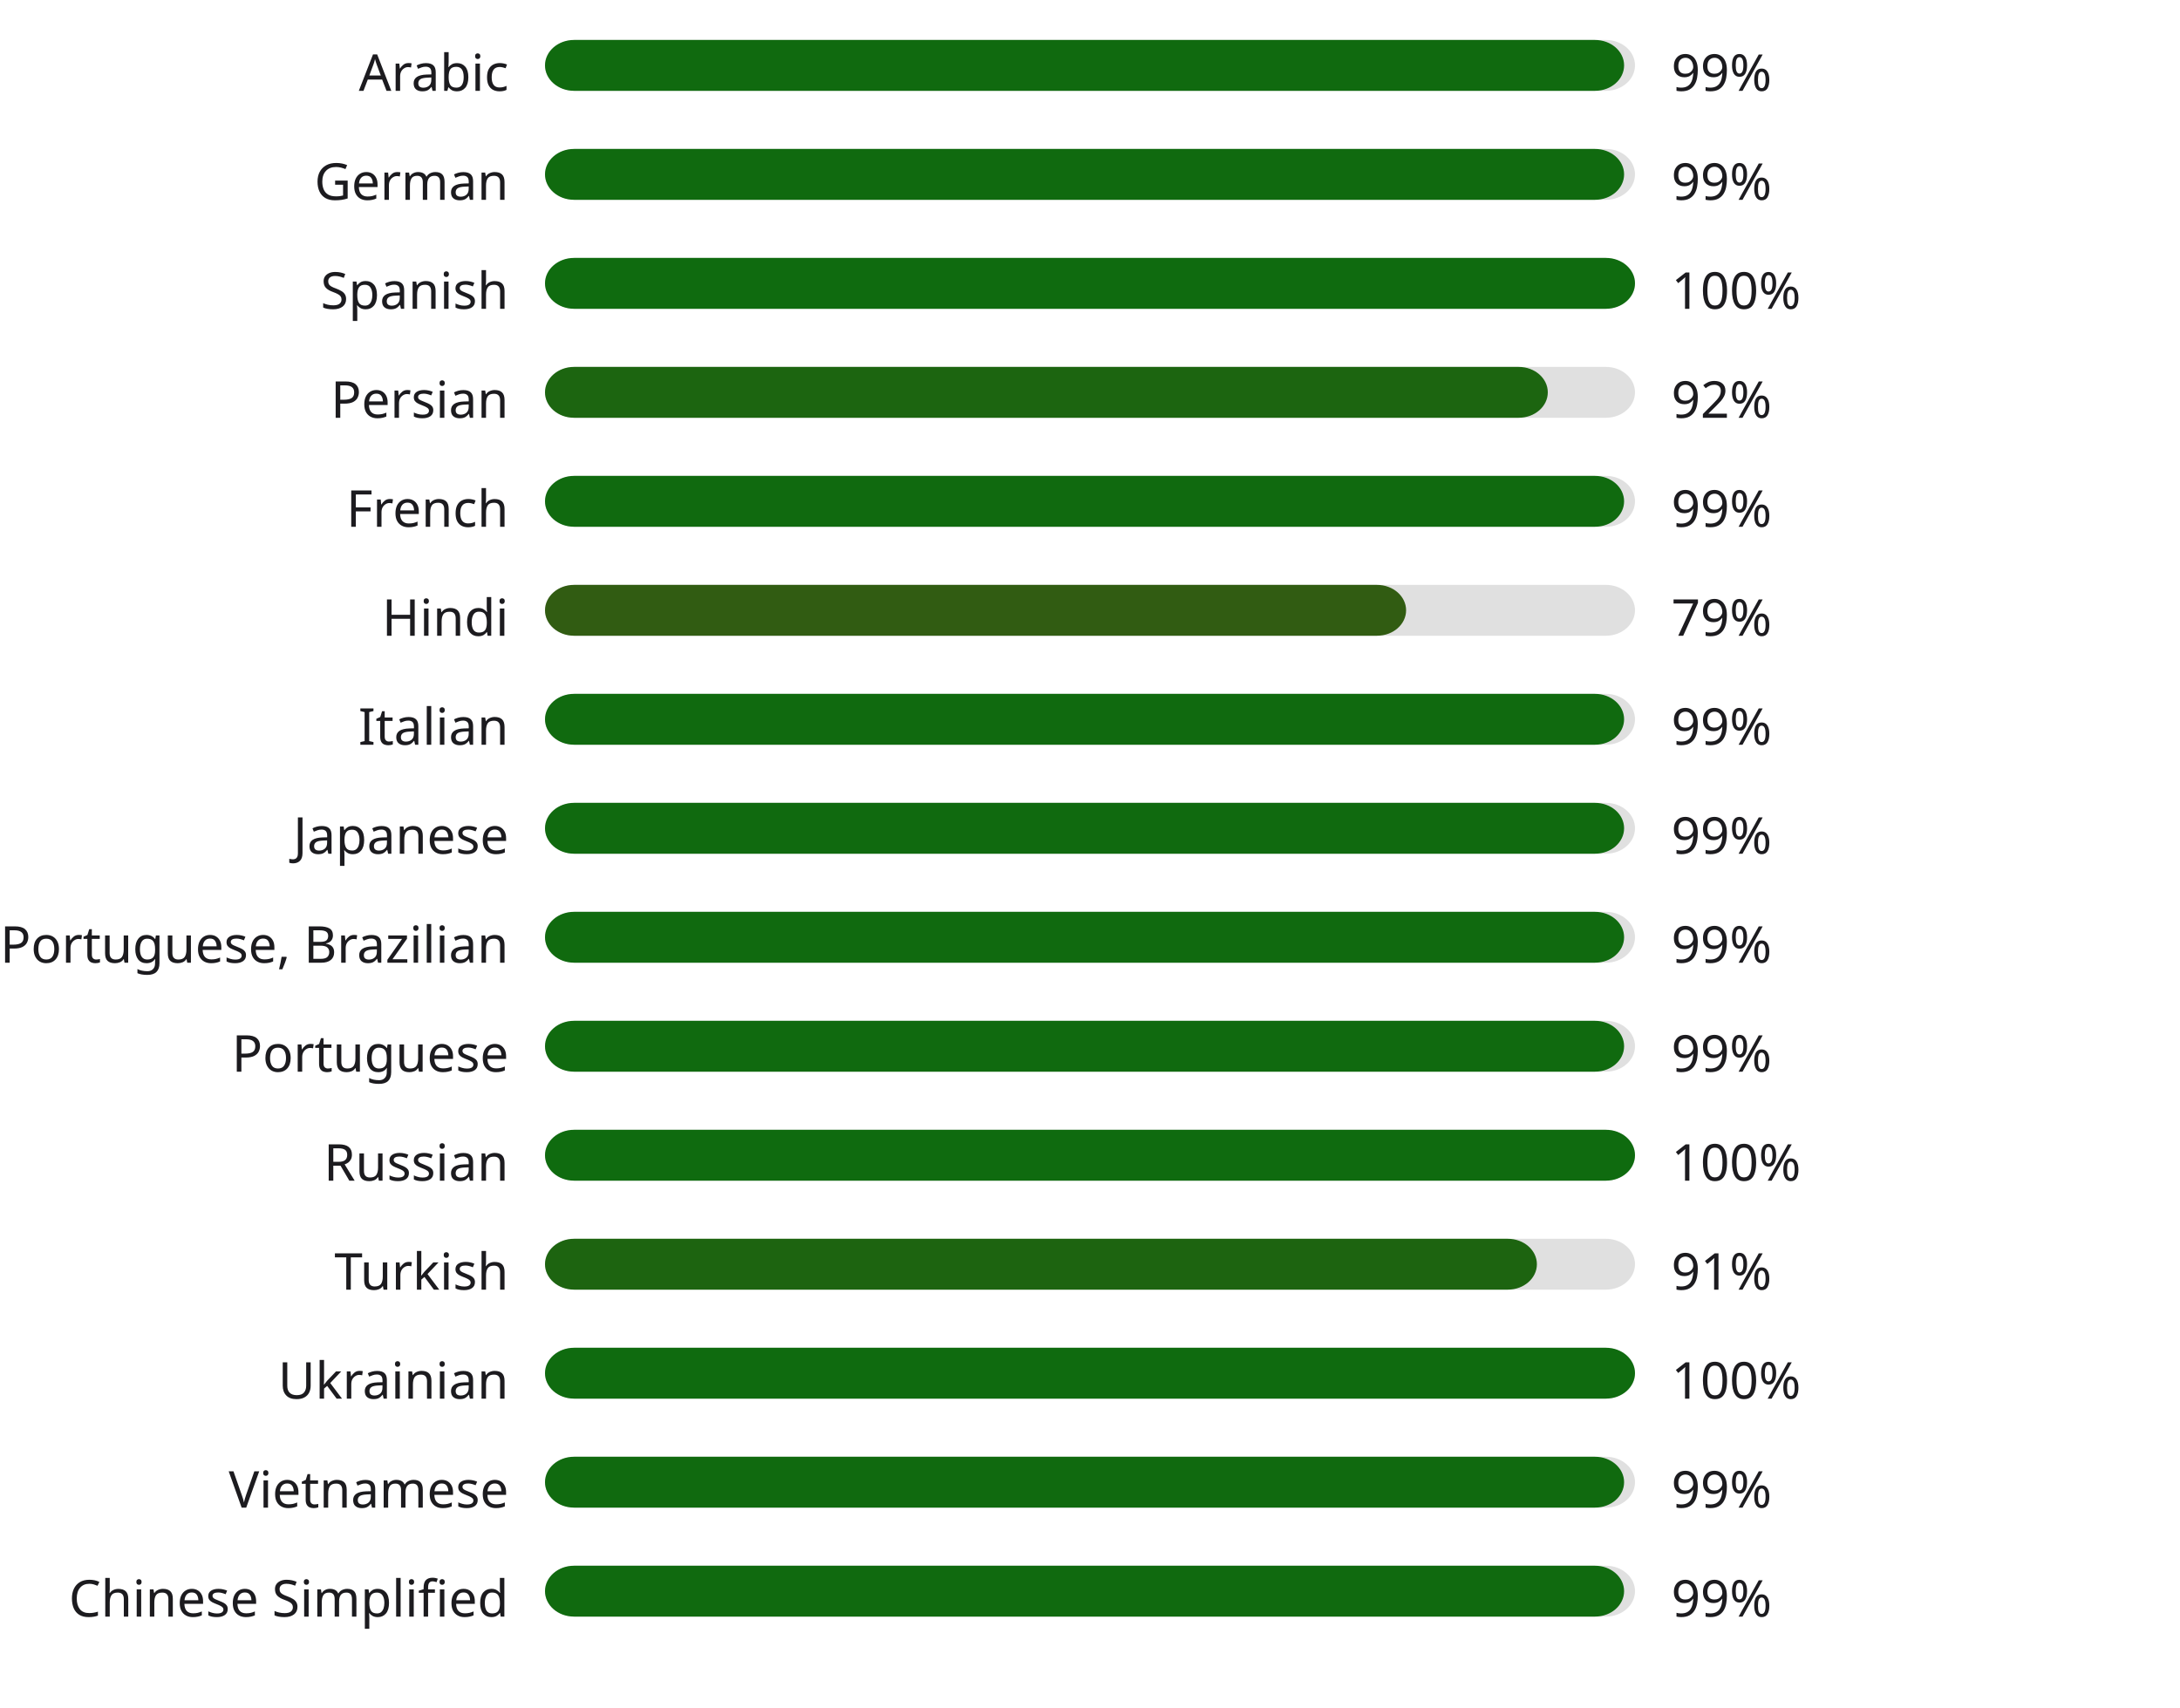
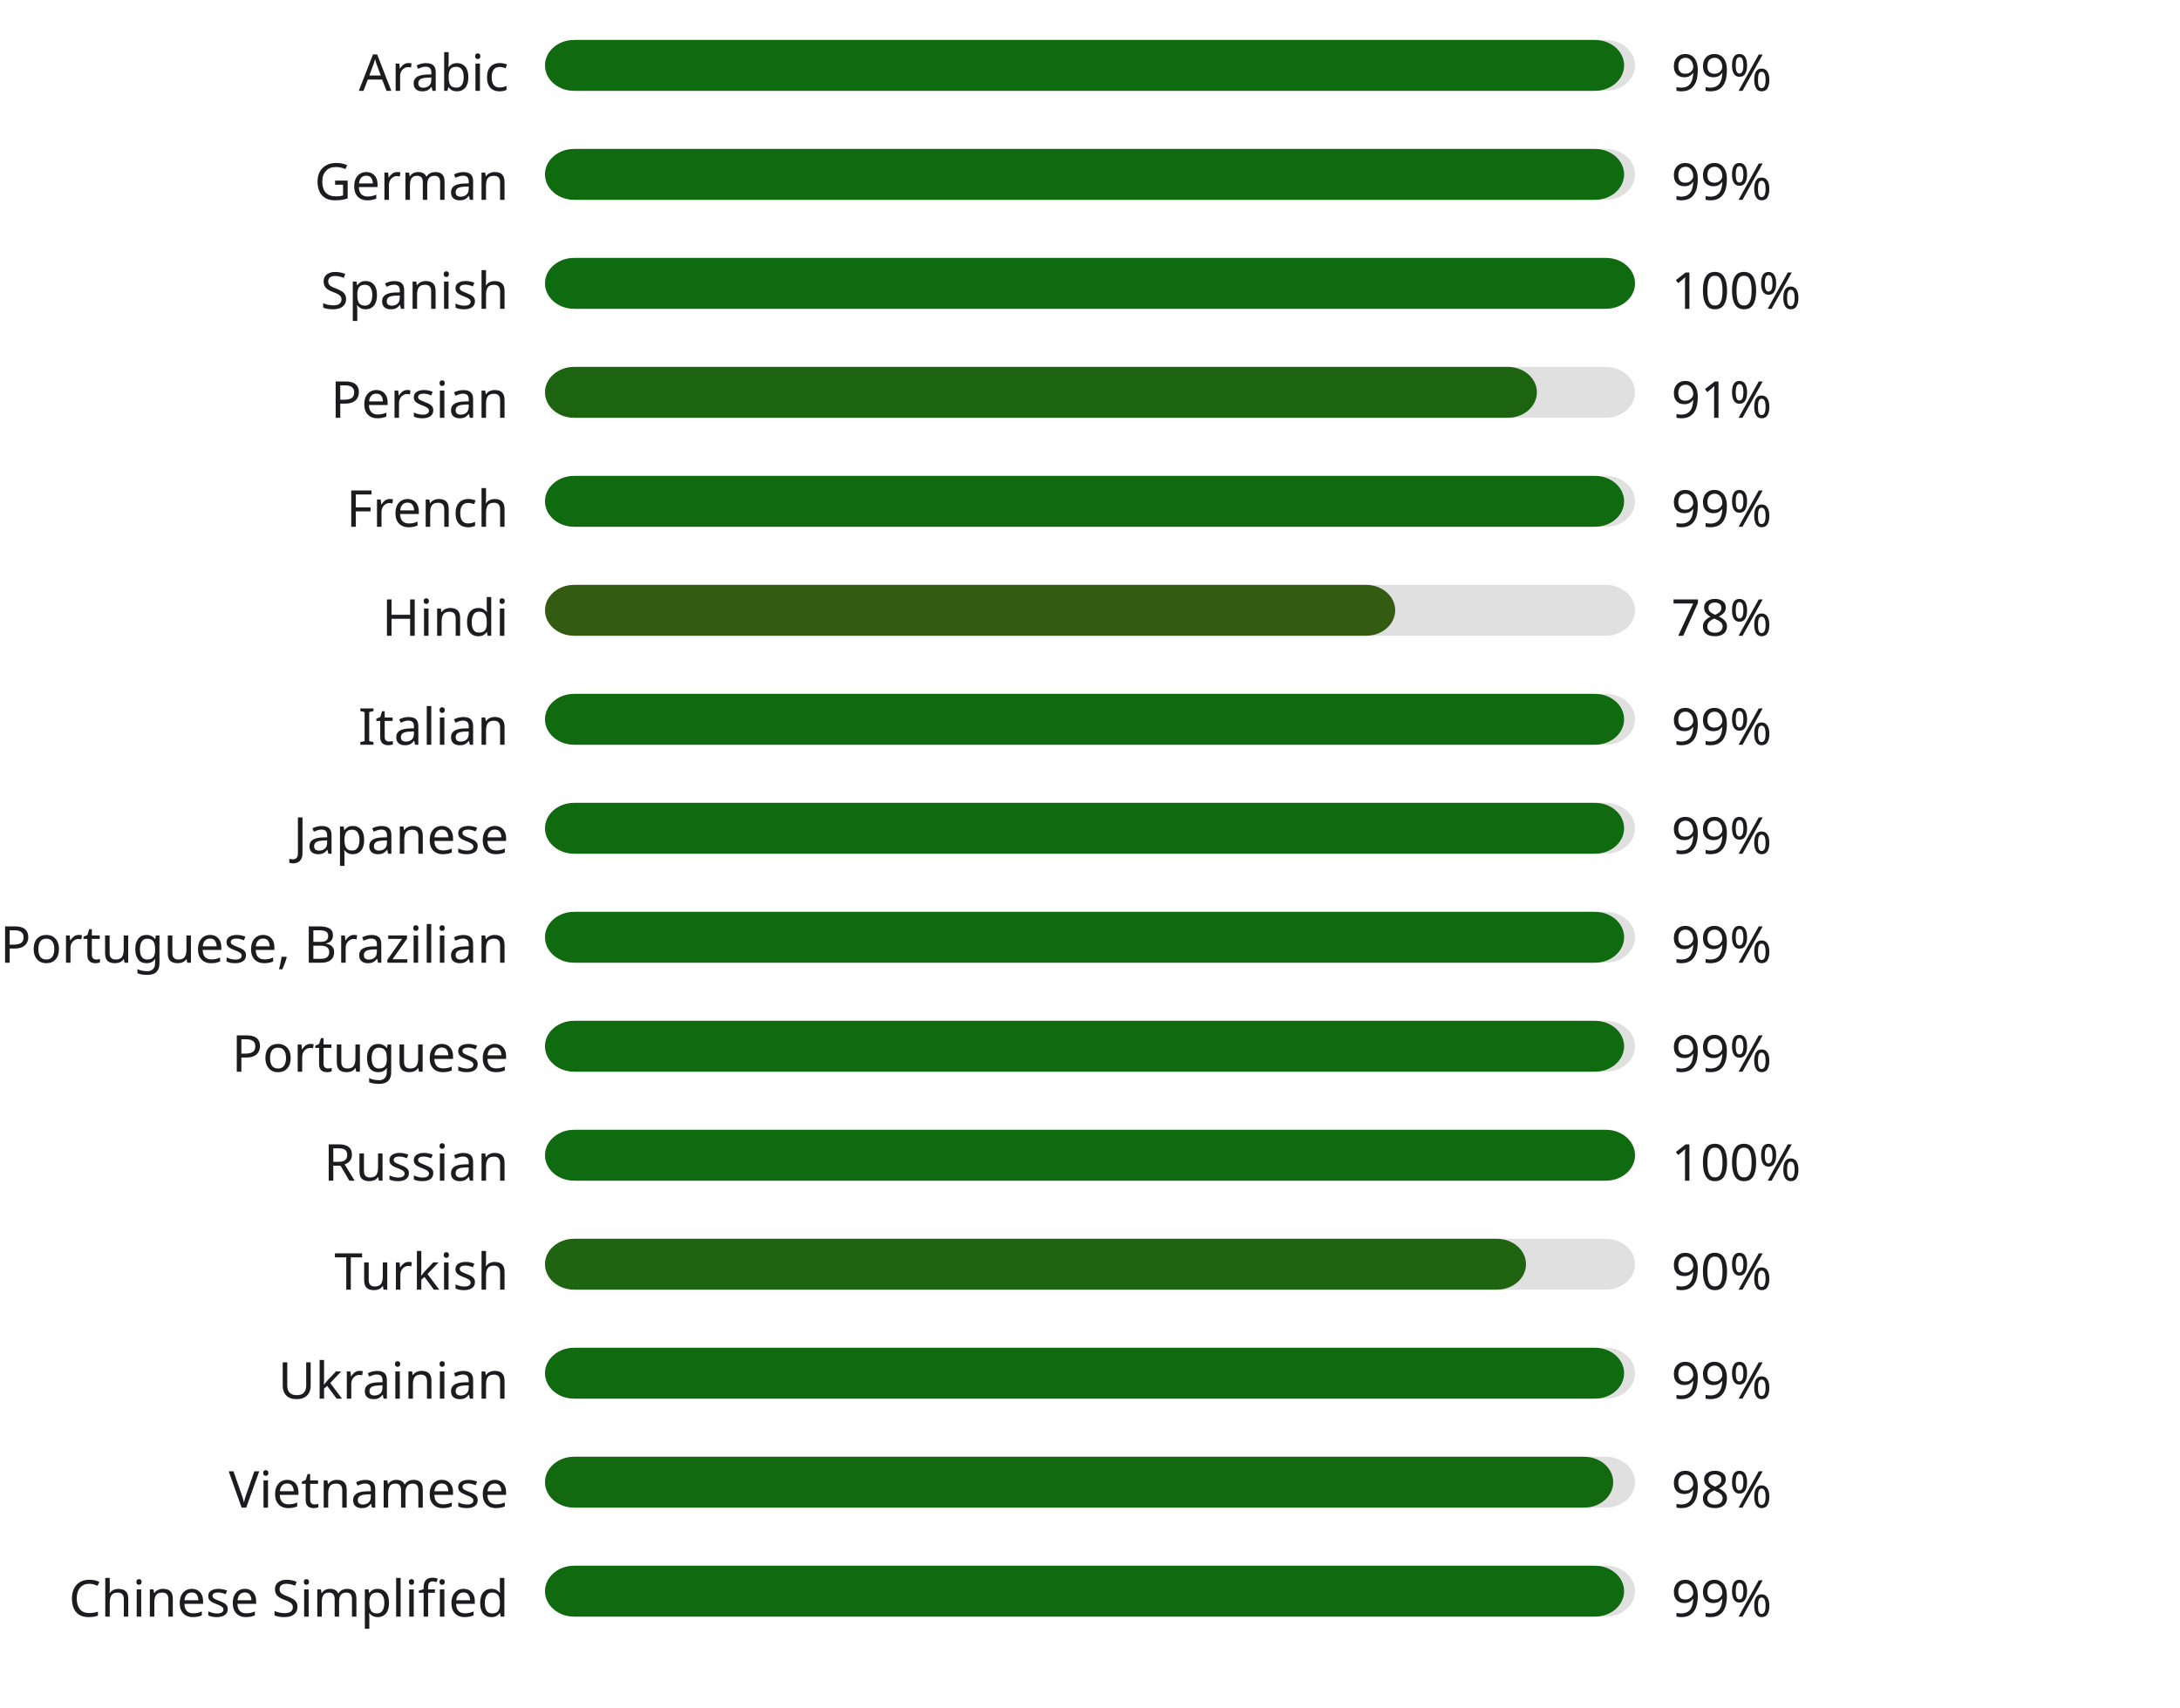
<svg xmlns="http://www.w3.org/2000/svg" width="600" height="470" style="background:#00000000">
  <style>text { font-family: sans-serif; font-size: 14px; fill: #1C1B1F; }</style>
  <text x="140" y="25" text-anchor="end">Arabic</text>
  <rect x="150" y="11" width="300" height="14" fill="#E0E0E0" rx="8" ry="8" />
  <rect x="150" y="11" width="297" height="14" fill="#106a0f" rx="8" ry="8" />
  <text x="460" y="25" text-anchor="start">99%</text>
  <text x="140" y="55" text-anchor="end">German</text>
  <rect x="150" y="41" width="300" height="14" fill="#E0E0E0" rx="8" ry="8" />
  <rect x="150" y="41" width="297" height="14" fill="#106a0f" rx="8" ry="8" />
  <text x="460" y="55" text-anchor="start">99%</text>
  <text x="140" y="85" text-anchor="end">Spanish</text>
  <rect x="150" y="71" width="300" height="14" fill="#E0E0E0" rx="8" ry="8" />
  <rect x="150" y="71" width="300" height="14" fill="#0f6b0f" rx="8" ry="8" />
  <text x="460" y="85" text-anchor="start">100%</text>
  <text x="140" y="115" text-anchor="end">Persian</text>
  <rect x="150" y="101" width="300" height="14" fill="#E0E0E0" rx="8" ry="8" />
-   <rect x="150" y="101" width="276" height="14" fill="#1c6510" rx="8" ry="8" />
-   <text x="460" y="115" text-anchor="start">92%</text>
+   <rect x="150" y="101" width="273" height="14" fill="#1d6410" rx="8" ry="8" />
+   <text x="460" y="115" text-anchor="start">91%</text>
  <text x="140" y="145" text-anchor="end">French</text>
  <rect x="150" y="131" width="300" height="14" fill="#E0E0E0" rx="8" ry="8" />
  <rect x="150" y="131" width="297" height="14" fill="#106a0f" rx="8" ry="8" />
  <text x="460" y="145" text-anchor="start">99%</text>
  <text x="140" y="175" text-anchor="end">Hindi</text>
  <rect x="150" y="161" width="300" height="14" fill="#E0E0E0" rx="8" ry="8" />
-   <rect x="150" y="161" width="237" height="14" fill="#315c12" rx="8" ry="8" />
-   <text x="460" y="175" text-anchor="start">79%</text>
+   <rect x="150" y="161" width="234" height="14" fill="#335b12" rx="8" ry="8" />
+   <text x="460" y="175" text-anchor="start">78%</text>
  <text x="140" y="205" text-anchor="end">Italian</text>
  <rect x="150" y="191" width="300" height="14" fill="#E0E0E0" rx="8" ry="8" />
  <rect x="150" y="191" width="297" height="14" fill="#106a0f" rx="8" ry="8" />
  <text x="460" y="205" text-anchor="start">99%</text>
  <text x="140" y="235" text-anchor="end">Japanese</text>
  <rect x="150" y="221" width="300" height="14" fill="#E0E0E0" rx="8" ry="8" />
  <rect x="150" y="221" width="297" height="14" fill="#106a0f" rx="8" ry="8" />
  <text x="460" y="235" text-anchor="start">99%</text>
  <text x="140" y="265" text-anchor="end">Portuguese, Brazilian</text>
  <rect x="150" y="251" width="300" height="14" fill="#E0E0E0" rx="8" ry="8" />
  <rect x="150" y="251" width="297" height="14" fill="#106a0f" rx="8" ry="8" />
  <text x="460" y="265" text-anchor="start">99%</text>
  <text x="140" y="295" text-anchor="end">Portuguese</text>
  <rect x="150" y="281" width="300" height="14" fill="#E0E0E0" rx="8" ry="8" />
  <rect x="150" y="281" width="297" height="14" fill="#106a0f" rx="8" ry="8" />
  <text x="460" y="295" text-anchor="start">99%</text>
  <text x="140" y="325" text-anchor="end">Russian</text>
  <rect x="150" y="311" width="300" height="14" fill="#E0E0E0" rx="8" ry="8" />
  <rect x="150" y="311" width="300" height="14" fill="#0f6b0f" rx="8" ry="8" />
  <text x="460" y="325" text-anchor="start">100%</text>
  <text x="140" y="355" text-anchor="end">Turkish</text>
  <rect x="150" y="341" width="300" height="14" fill="#E0E0E0" rx="8" ry="8" />
-   <rect x="150" y="341" width="273" height="14" fill="#1d6410" rx="8" ry="8" />
-   <text x="460" y="355" text-anchor="start">91%</text>
+   <rect x="150" y="341" width="270" height="14" fill="#1f6410" rx="8" ry="8" />
+   <text x="460" y="355" text-anchor="start">90%</text>
  <text x="140" y="385" text-anchor="end">Ukrainian</text>
  <rect x="150" y="371" width="300" height="14" fill="#E0E0E0" rx="8" ry="8" />
-   <rect x="150" y="371" width="300" height="14" fill="#0f6b0f" rx="8" ry="8" />
-   <text x="460" y="385" text-anchor="start">100%</text>
+   <rect x="150" y="371" width="297" height="14" fill="#106a0f" rx="8" ry="8" />
+   <text x="460" y="385" text-anchor="start">99%</text>
  <text x="140" y="415" text-anchor="end">Vietnamese</text>
  <rect x="150" y="401" width="300" height="14" fill="#E0E0E0" rx="8" ry="8" />
-   <rect x="150" y="401" width="297" height="14" fill="#106a0f" rx="8" ry="8" />
-   <text x="460" y="415" text-anchor="start">99%</text>
+   <rect x="150" y="401" width="294" height="14" fill="#12690f" rx="8" ry="8" />
+   <text x="460" y="415" text-anchor="start">98%</text>
  <text x="140" y="445" text-anchor="end">Chinese Simplified</text>
  <rect x="150" y="431" width="300" height="14" fill="#E0E0E0" rx="8" ry="8" />
  <rect x="150" y="431" width="297" height="14" fill="#106a0f" rx="8" ry="8" />
  <text x="460" y="445" text-anchor="start">99%</text>
</svg>
